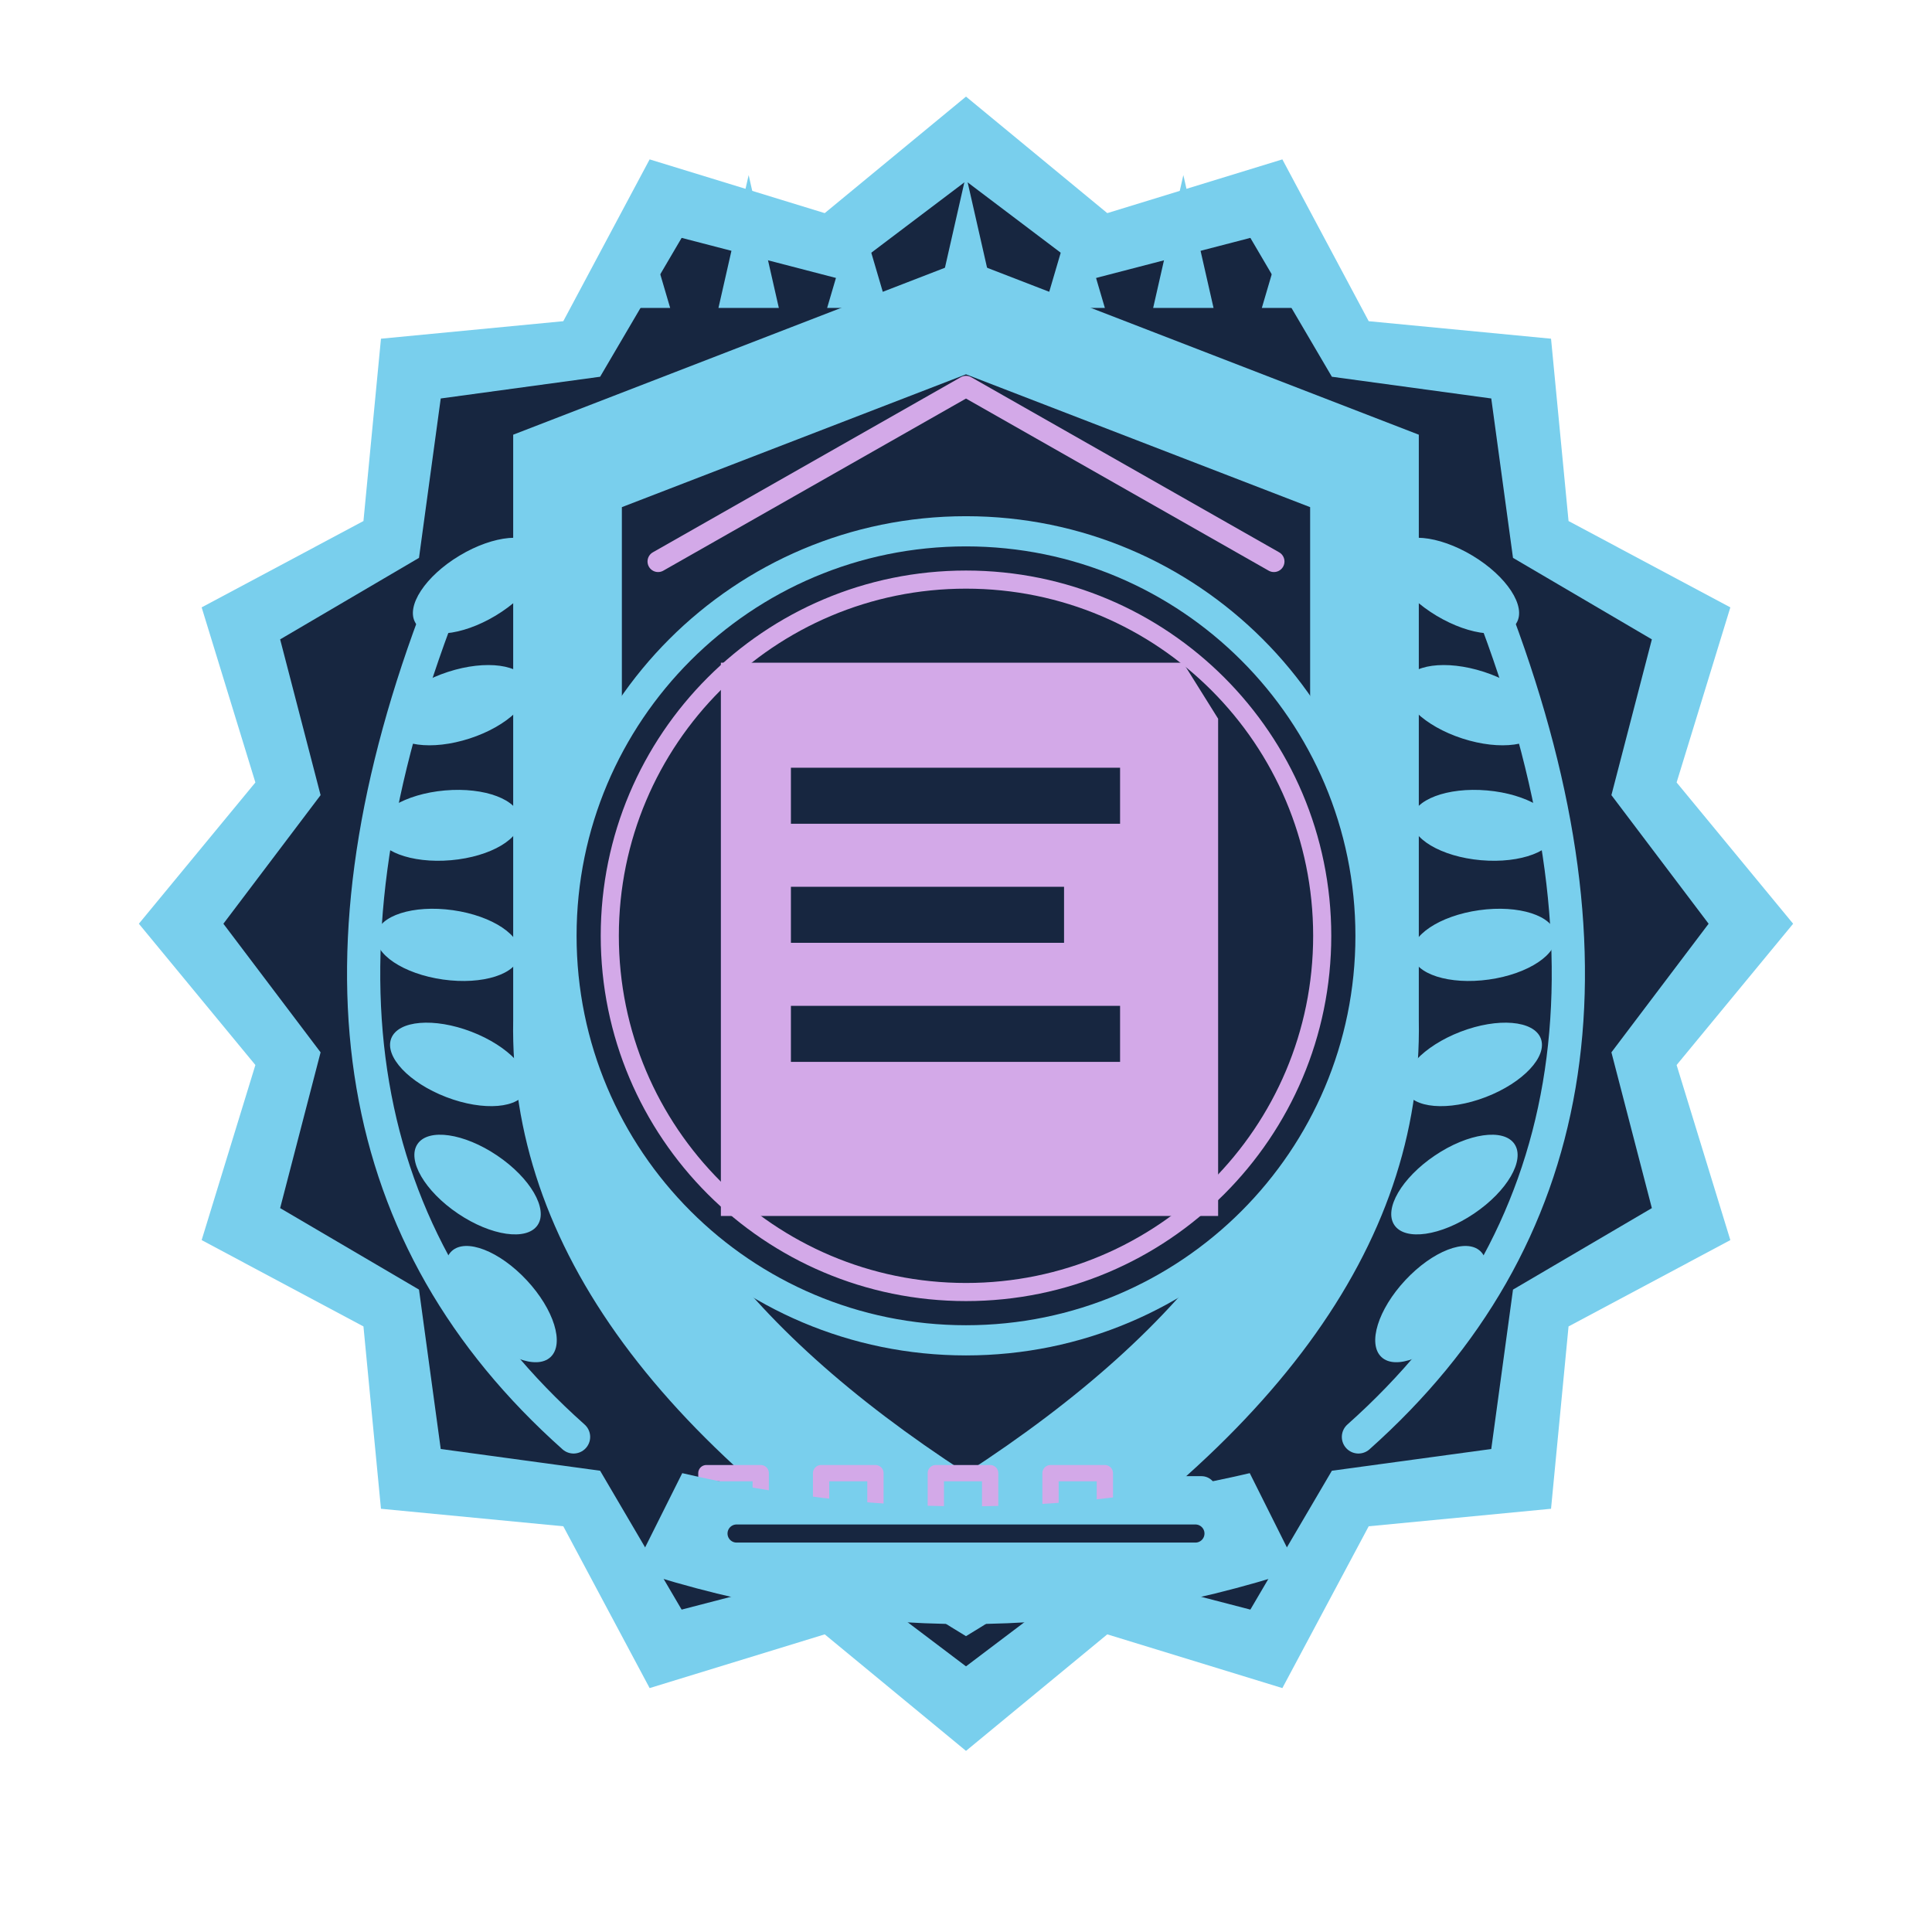
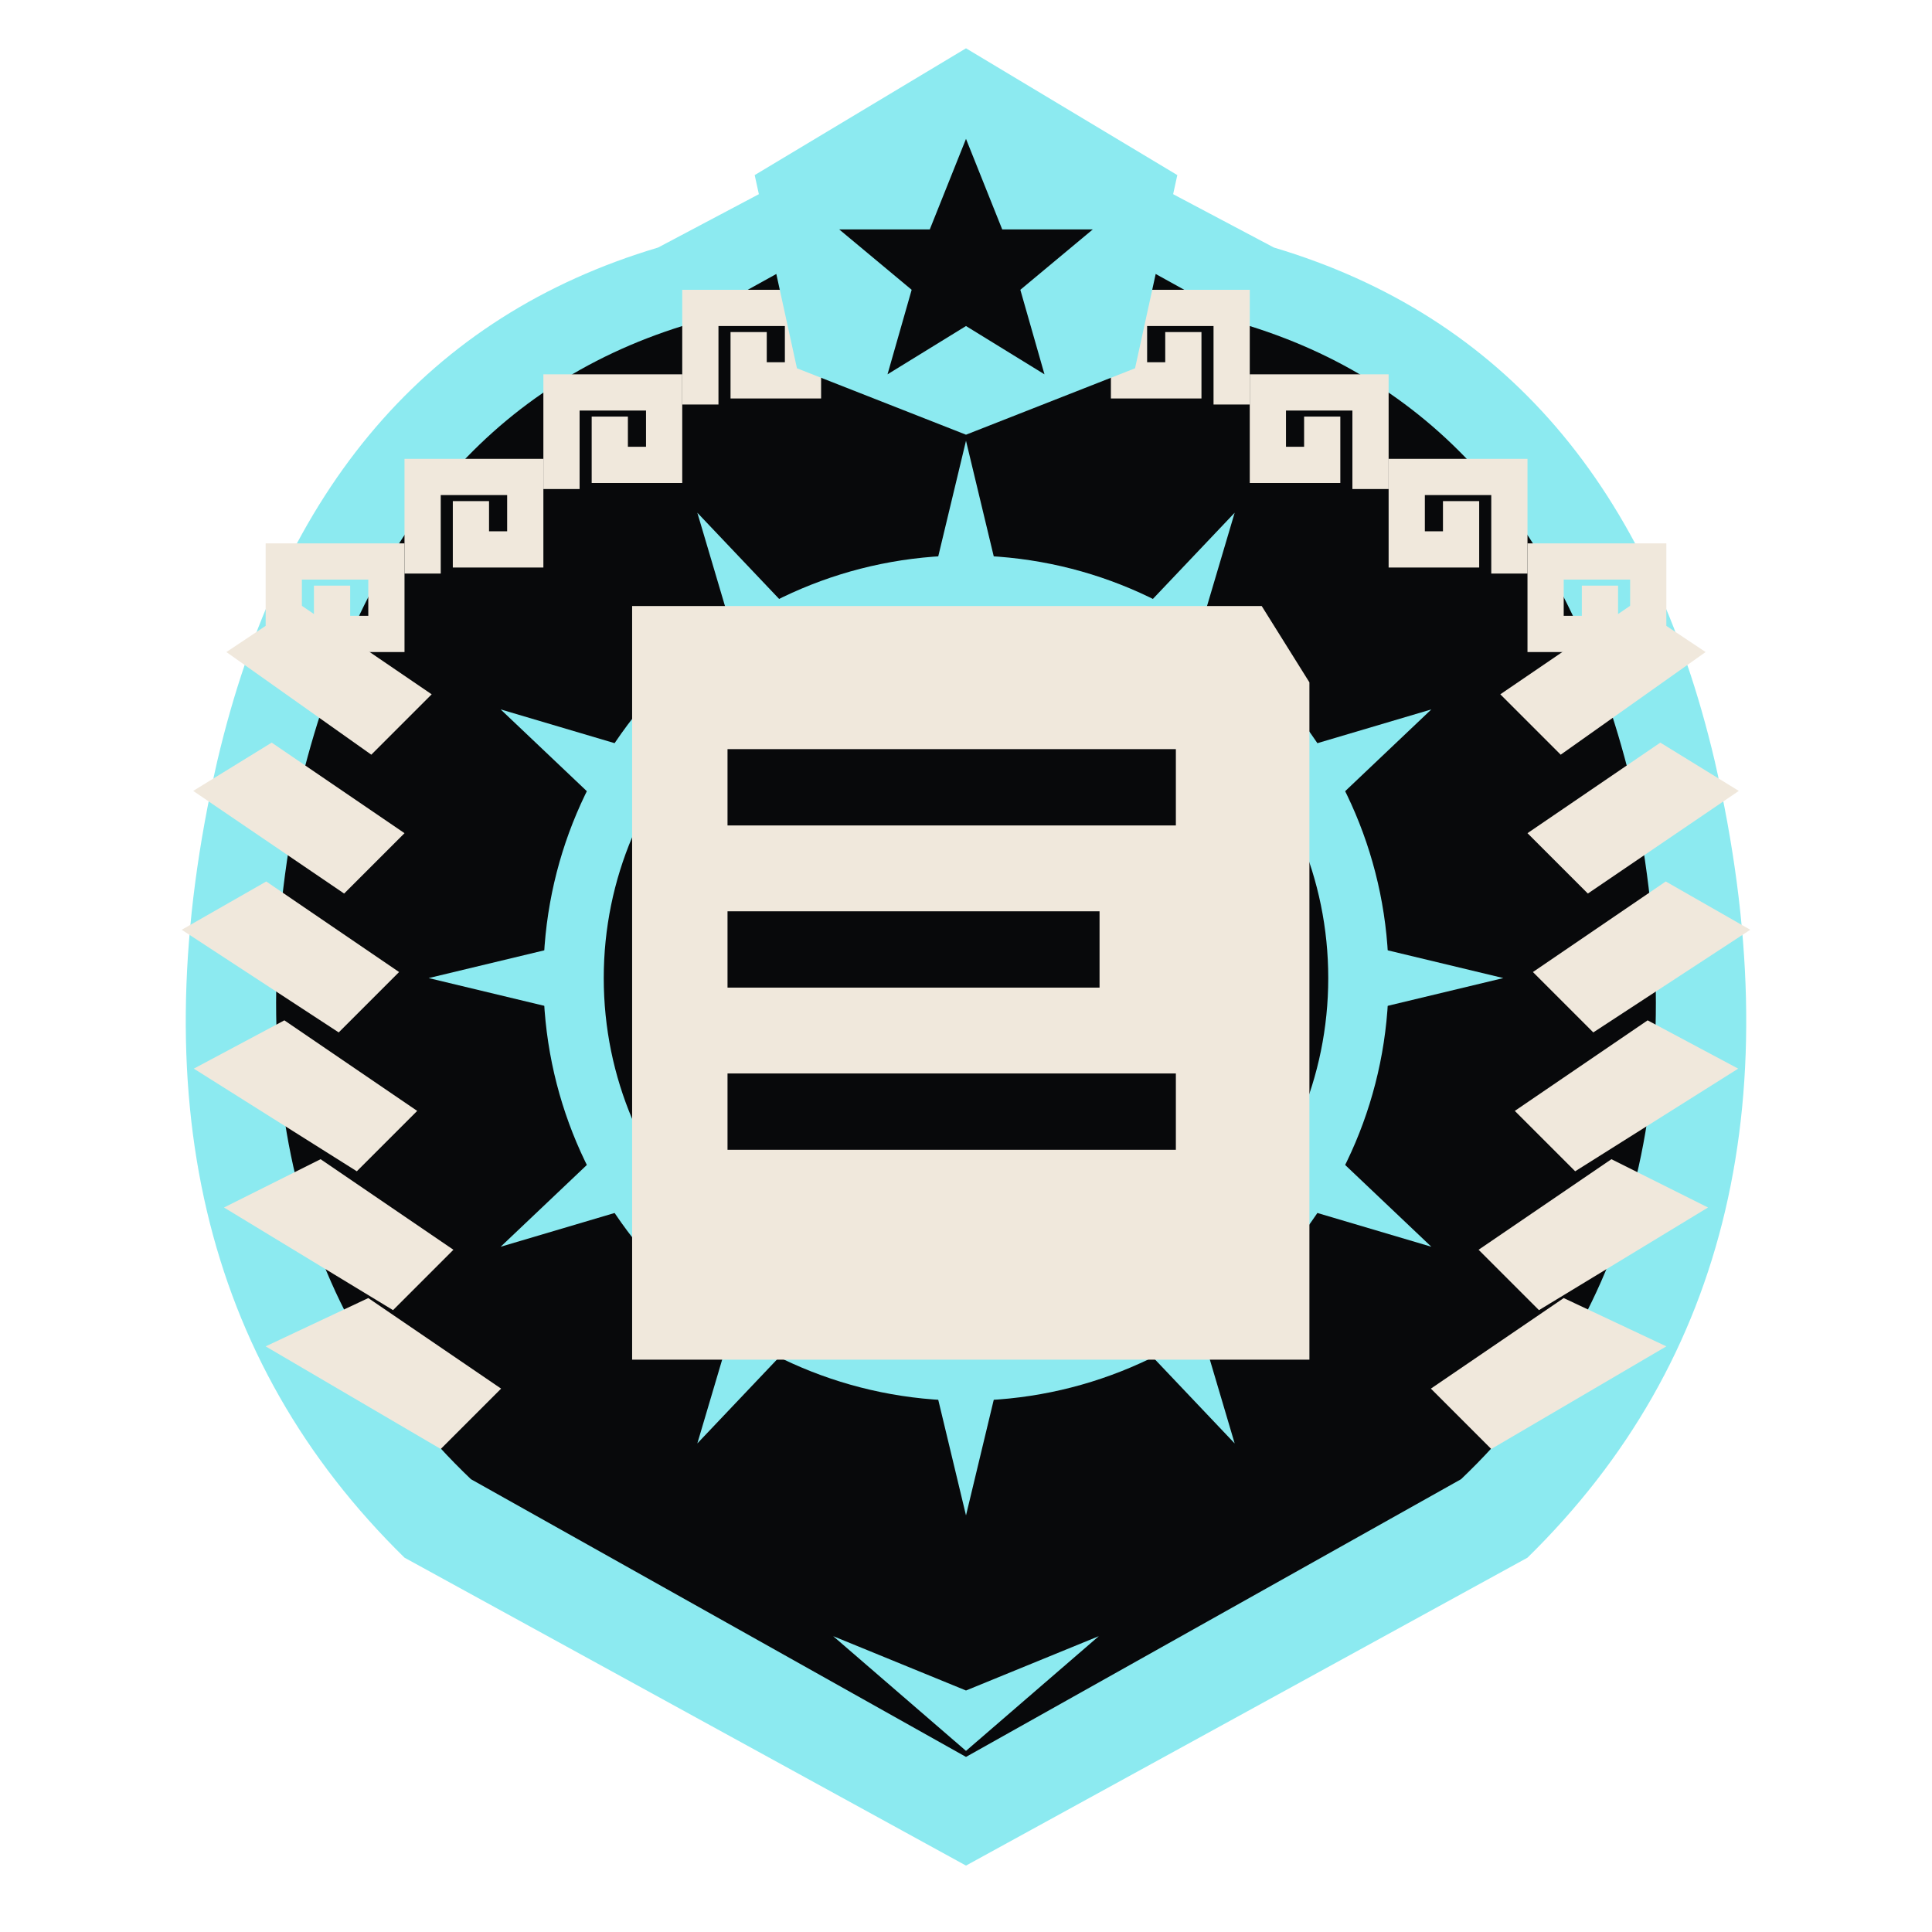
<svg xmlns="http://www.w3.org/2000/svg" width="320" height="320" viewBox="0 0 320 320">
-   <g stroke-linejoin="round" stroke-linecap="round">
-     <polygon points="160.0,16.0 183.4,35.3 212.4,26.4 226.7,53.2 256.9,56.1 259.8,86.3 286.6,100.6 277.7,129.6 297.0,153.0 277.7,176.4 286.6,205.4 259.8,219.7 256.9,249.9 226.7,252.8 212.4,279.6 183.4,270.7 160.0,290.0 136.6,270.7 107.6,279.6 93.3,252.8 63.1,249.9 60.2,219.7 33.4,205.4 42.3,176.4 23.0,153.0 42.3,129.6 33.4,100.6 60.2,86.3 63.1,56.1 93.3,53.2 107.6,26.4 136.6,35.3" fill="#79cfed" />
-     <polygon points="160.0,30.0 181.3,46.1 207.1,39.4 220.6,62.4 247.0,66.0 250.6,92.4 273.6,105.9 266.9,131.7 283.0,153.0 266.9,174.3 273.6,200.1 250.6,213.6 247.0,240.0 220.6,243.6 207.1,266.6 181.3,259.9 160.0,276.0 138.7,259.9 112.9,266.6 99.4,243.6 73.0,240.0 69.4,213.6 46.4,200.1 53.1,174.3 37.0,153.0 53.1,131.7 46.4,105.9 69.4,92.4 73.0,66.0 99.4,62.4 112.9,39.4 138.7,46.1" fill="#172640" />
-     <path d="M160 43L235 72V169Q236 225 160 271Q84 225 85 169V72Z" fill="#79cfed" />
-     <path d="M160 62L217 84V164Q217 207 160 244Q103 207 103 164V84Z" fill="#172640" />
-     <path d="M109 93L160 64L211 93" fill="none" stroke="#d3a9e8" stroke-width="3.5" />
-     <path d="M101.0 51L106.0 34L111.0 51Z" fill="#79cfed" />
-     <path d="M119.0 51L124.0 29L129.0 51Z" fill="#79cfed" />
-     <path d="M137.0 51L142.0 34L147.0 51Z" fill="#79cfed" />
-     <path d="M155.0 51L160.0 29L165.0 51Z" fill="#79cfed" />
-     <path d="M173.0 51L178.0 34L183.0 51Z" fill="#79cfed" />
-     <path d="M191.0 51L196.0 29L201.0 51Z" fill="#79cfed" />
-     <path d="M209.0 51L214.0 34L219.0 51Z" fill="#79cfed" />
-     <path d="M121 247H199" stroke="#79cfed" stroke-width="5" />
-     <path d="M117 252v-8h9v7h-5" fill="none" stroke="#d3a9e8" stroke-width="2.7" />
-     <path d="M136 252v-8h9v7h-5" fill="none" stroke="#d3a9e8" stroke-width="2.7" />
-     <path d="M155 252v-8h9v7h-5" fill="none" stroke="#d3a9e8" stroke-width="2.7" />
-     <path d="M174 252v-8h9v7h-5" fill="none" stroke="#d3a9e8" stroke-width="2.7" />
-     <path d="M95 238Q40 189 72 103" stroke="#79cfed" stroke-width="5.5" fill="none" />
-     <ellipse cx="83.0" cy="216.0" rx="12" ry="5.8" fill="#79cfed" transform="rotate(47 83.0 216.0)" />
-     <ellipse cx="79.1" cy="196.2" rx="12" ry="5.8" fill="#79cfed" transform="rotate(34 79.1 196.2)" />
-     <ellipse cx="76.0" cy="176.3" rx="12" ry="5.8" fill="#79cfed" transform="rotate(21 76.0 176.3)" />
-     <ellipse cx="74.2" cy="156.5" rx="12" ry="5.8" fill="#79cfed" transform="rotate(8 74.2 156.5)" />
-     <ellipse cx="74.2" cy="136.7" rx="12" ry="5.8" fill="#79cfed" transform="rotate(-5 74.2 136.7)" />
-     <ellipse cx="76.0" cy="116.8" rx="12" ry="5.8" fill="#79cfed" transform="rotate(-18 76.0 116.8)" />
-     <ellipse cx="79.1" cy="97.0" rx="12" ry="5.8" fill="#79cfed" transform="rotate(-31 79.1 97.0)" />
-     <path d="M225 238Q280 189 248 103" stroke="#79cfed" stroke-width="5.5" fill="none" />
-     <ellipse cx="237.0" cy="216.0" rx="12" ry="5.8" fill="#79cfed" transform="rotate(-47 237.0 216.0)" />
-     <ellipse cx="240.9" cy="196.2" rx="12" ry="5.8" fill="#79cfed" transform="rotate(-34 240.9 196.2)" />
-     <ellipse cx="244.0" cy="176.3" rx="12" ry="5.8" fill="#79cfed" transform="rotate(-21 244.0 176.3)" />
-     <ellipse cx="245.8" cy="156.5" rx="12" ry="5.8" fill="#79cfed" transform="rotate(-8 245.8 156.5)" />
-     <ellipse cx="245.8" cy="136.7" rx="12" ry="5.8" fill="#79cfed" transform="rotate(5 245.8 136.7)" />
-     <ellipse cx="244.0" cy="116.8" rx="12" ry="5.8" fill="#79cfed" transform="rotate(18 244.0 116.8)" />
-     <ellipse cx="240.9" cy="97.0" rx="12" ry="5.8" fill="#79cfed" transform="rotate(31 240.9 97.0)" />
-     <circle cx="160" cy="155" r="67" fill="#172640" stroke="#79cfed" stroke-width="5" />
-     <circle cx="160" cy="155" r="59" fill="none" stroke="#d3a9e8" stroke-width="3" />
-     <g transform="translate(160 155) scale(1.16)">
-       <path d="M-35-39H31L36-31V40H-35Z" fill="#d3a9e8" />
-       <path d="M-25-24H22V-16H-25Z M-25-7H14V1H-25Z M-25 10H22V18H-25Z" fill="#172640" />
+   <g stroke-linecap="square" stroke-linejoin="miter">
+     <path d="M160 14L211 41Q268 58 284 126Q303 209 253 258L160 309L67 258Q17 209 36 126Q52 58 109 41Z" fill="#8ceaf0" />
+     <path d="M160 28L207 54Q255 69 270 129Q286 203 242 245L160 291L78 245Q34 203 50 129Q65 69 113 54Z" fill="#08090b" />
+     <path d="M47 106v-13h17v12h-9v-5" fill="none" stroke="#f0e8dc" stroke-width="6" stroke-linecap="square" stroke-linejoin="miter" />
+     <path d="M70 92v-13h17v12h-9v-5" fill="none" stroke="#f0e8dc" stroke-width="6" stroke-linecap="square" stroke-linejoin="miter" />
+     <path d="M93 78v-13h17v12h-9v-5" fill="none" stroke="#f0e8dc" stroke-width="6" stroke-linecap="square" stroke-linejoin="miter" />
+     <path d="M116 64v-13h17v12h-9v-5" fill="none" stroke="#f0e8dc" stroke-width="6" stroke-linecap="square" stroke-linejoin="miter" />
+     <path d="M273 106v-13h-17v12h9v-5" fill="none" stroke="#f0e8dc" stroke-width="6" stroke-linecap="square" stroke-linejoin="miter" />
+     <path d="M250 92v-13h-17v12h9v-5" fill="none" stroke="#f0e8dc" stroke-width="6" stroke-linecap="square" stroke-linejoin="miter" />
+     <path d="M227 78v-13h-17v12h9v-5" fill="none" stroke="#f0e8dc" stroke-width="6" stroke-linecap="square" stroke-linejoin="miter" />
+     <path d="M204 64v-13h-17v12h9v-5" fill="none" stroke="#f0e8dc" stroke-width="6" stroke-linecap="square" stroke-linejoin="miter" />
+     <polygon transform="rotate(0 160 162)" points="160,73 154,98 166,98" fill="#8ceaf0" />
+     <polygon transform="rotate(30 160 162)" points="160,73 154,98 166,98" fill="#8ceaf0" />
+     <polygon transform="rotate(60 160 162)" points="160,73 154,98 166,98" fill="#8ceaf0" />
+     <polygon transform="rotate(90 160 162)" points="160,73 154,98 166,98" fill="#8ceaf0" />
+     <polygon transform="rotate(120 160 162)" points="160,73 154,98 166,98" fill="#8ceaf0" />
+     <polygon transform="rotate(150 160 162)" points="160,73 154,98 166,98" fill="#8ceaf0" />
+     <polygon transform="rotate(180 160 162)" points="160,73 154,98 166,98" fill="#8ceaf0" />
+     <polygon transform="rotate(210 160 162)" points="160,73 154,98 166,98" fill="#8ceaf0" />
+     <polygon transform="rotate(240 160 162)" points="160,73 154,98 166,98" fill="#8ceaf0" />
+     <polygon transform="rotate(270 160 162)" points="160,73 154,98 166,98" fill="#8ceaf0" />
+     <polygon transform="rotate(300 160 162)" points="160,73 154,98 166,98" fill="#8ceaf0" />
+     <polygon transform="rotate(330 160 162)" points="160,73 154,98 166,98" fill="#8ceaf0" />
+     <circle cx="160" cy="162" r="70" fill="#8ceaf0" />
+     <circle cx="160" cy="162" r="60" fill="#08090b" />
+     <g transform="translate(160 162) scale(1.58)">
+       <path d="M-35-39H31L36-31V40H-35Z" fill="#f0e8dc" />
+       <path d="M-25-24H22V-16H-25Z M-25-7H14V1H-25Z M-25 10H22V18H-25Z" fill="#08090b" />
    </g>
-     <path d="M113 244Q160 255 207 244L215 260Q160 278 105 260Z" fill="#79cfed" />
-     <path d="M122 254H198" stroke="#172640" stroke-width="3" />
+     <polygon points="73.0,240 44.0,223 61.0,215 83.0,230" fill="#f0e8dc" />
+     <polygon points="65.1,217 37.1,200 53.1,192 75.1,207" fill="#f0e8dc" />
+     <polygon points="59.1,194 32.1,177 47.1,169 69.1,184" fill="#f0e8dc" />
+     <polygon points="56.1,171 30.1,154 44.1,146 66.1,161" fill="#f0e8dc" />
+     <polygon points="57.0,148 32.0,131 45.0,123 67.0,138" fill="#f0e8dc" />
+     <polygon points="61.5,125 37.5,108 49.5,100 71.5,115" fill="#f0e8dc" />
+     <polygon points="247.0,240 276.0,223 259.0,215 237.0,230" fill="#f0e8dc" />
+     <polygon points="254.9,217 282.9,200 266.9,192 244.9,207" fill="#f0e8dc" />
+     <polygon points="260.9,194 287.9,177 272.9,169 250.9,184" fill="#f0e8dc" />
+     <polygon points="263.9,171 289.9,154 275.9,146 253.9,161" fill="#f0e8dc" />
+     <polygon points="263.0,148 288.0,131 275.0,123 253.0,138" fill="#f0e8dc" />
+     <polygon points="258.5,125 282.5,108 270.5,100 248.5,115" fill="#f0e8dc" />
+     <path d="M125 29L160 8L195 29L188 61L160 72L132 61Z" fill="#8ceaf0" />
+     <path d="M160 23L166 38L181 38L169 48L173 62L160 54L147 62L151 48L139 38L154 38Z" fill="#08090b" />
+     <path d="M138 271L160 290L182 271L160 280Z" fill="#8ceaf0" />
  </g>
</svg>
